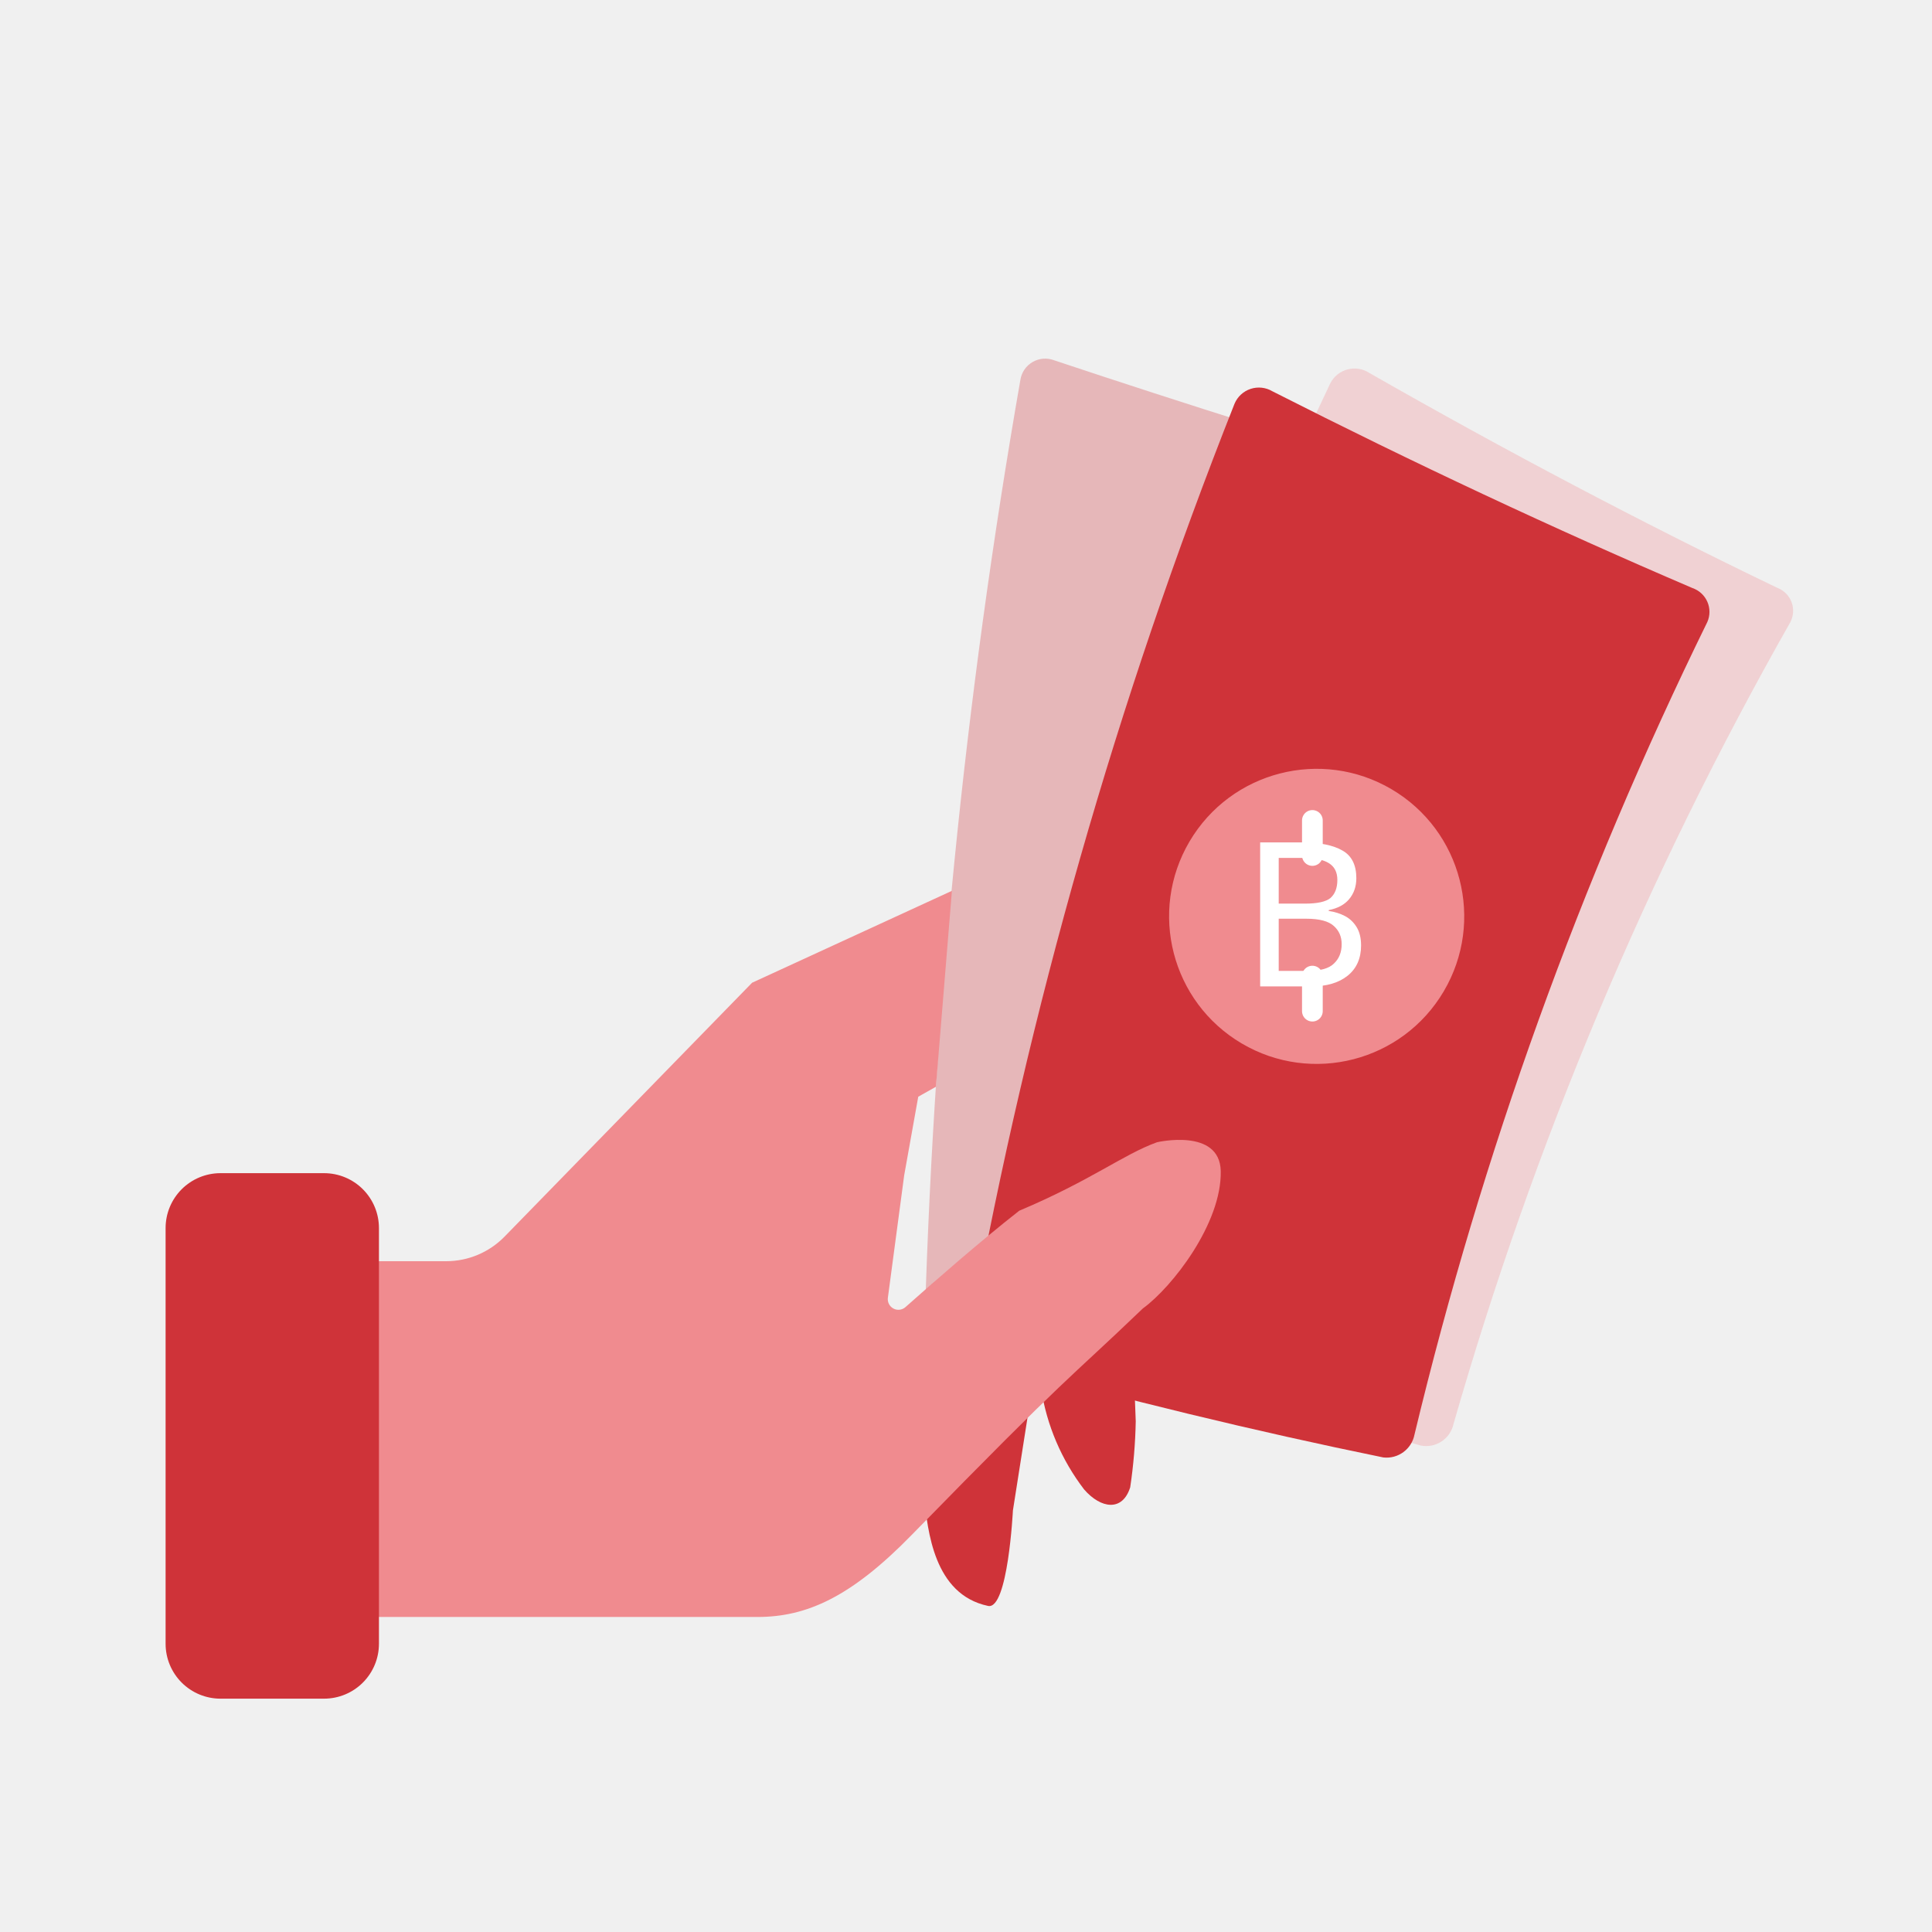
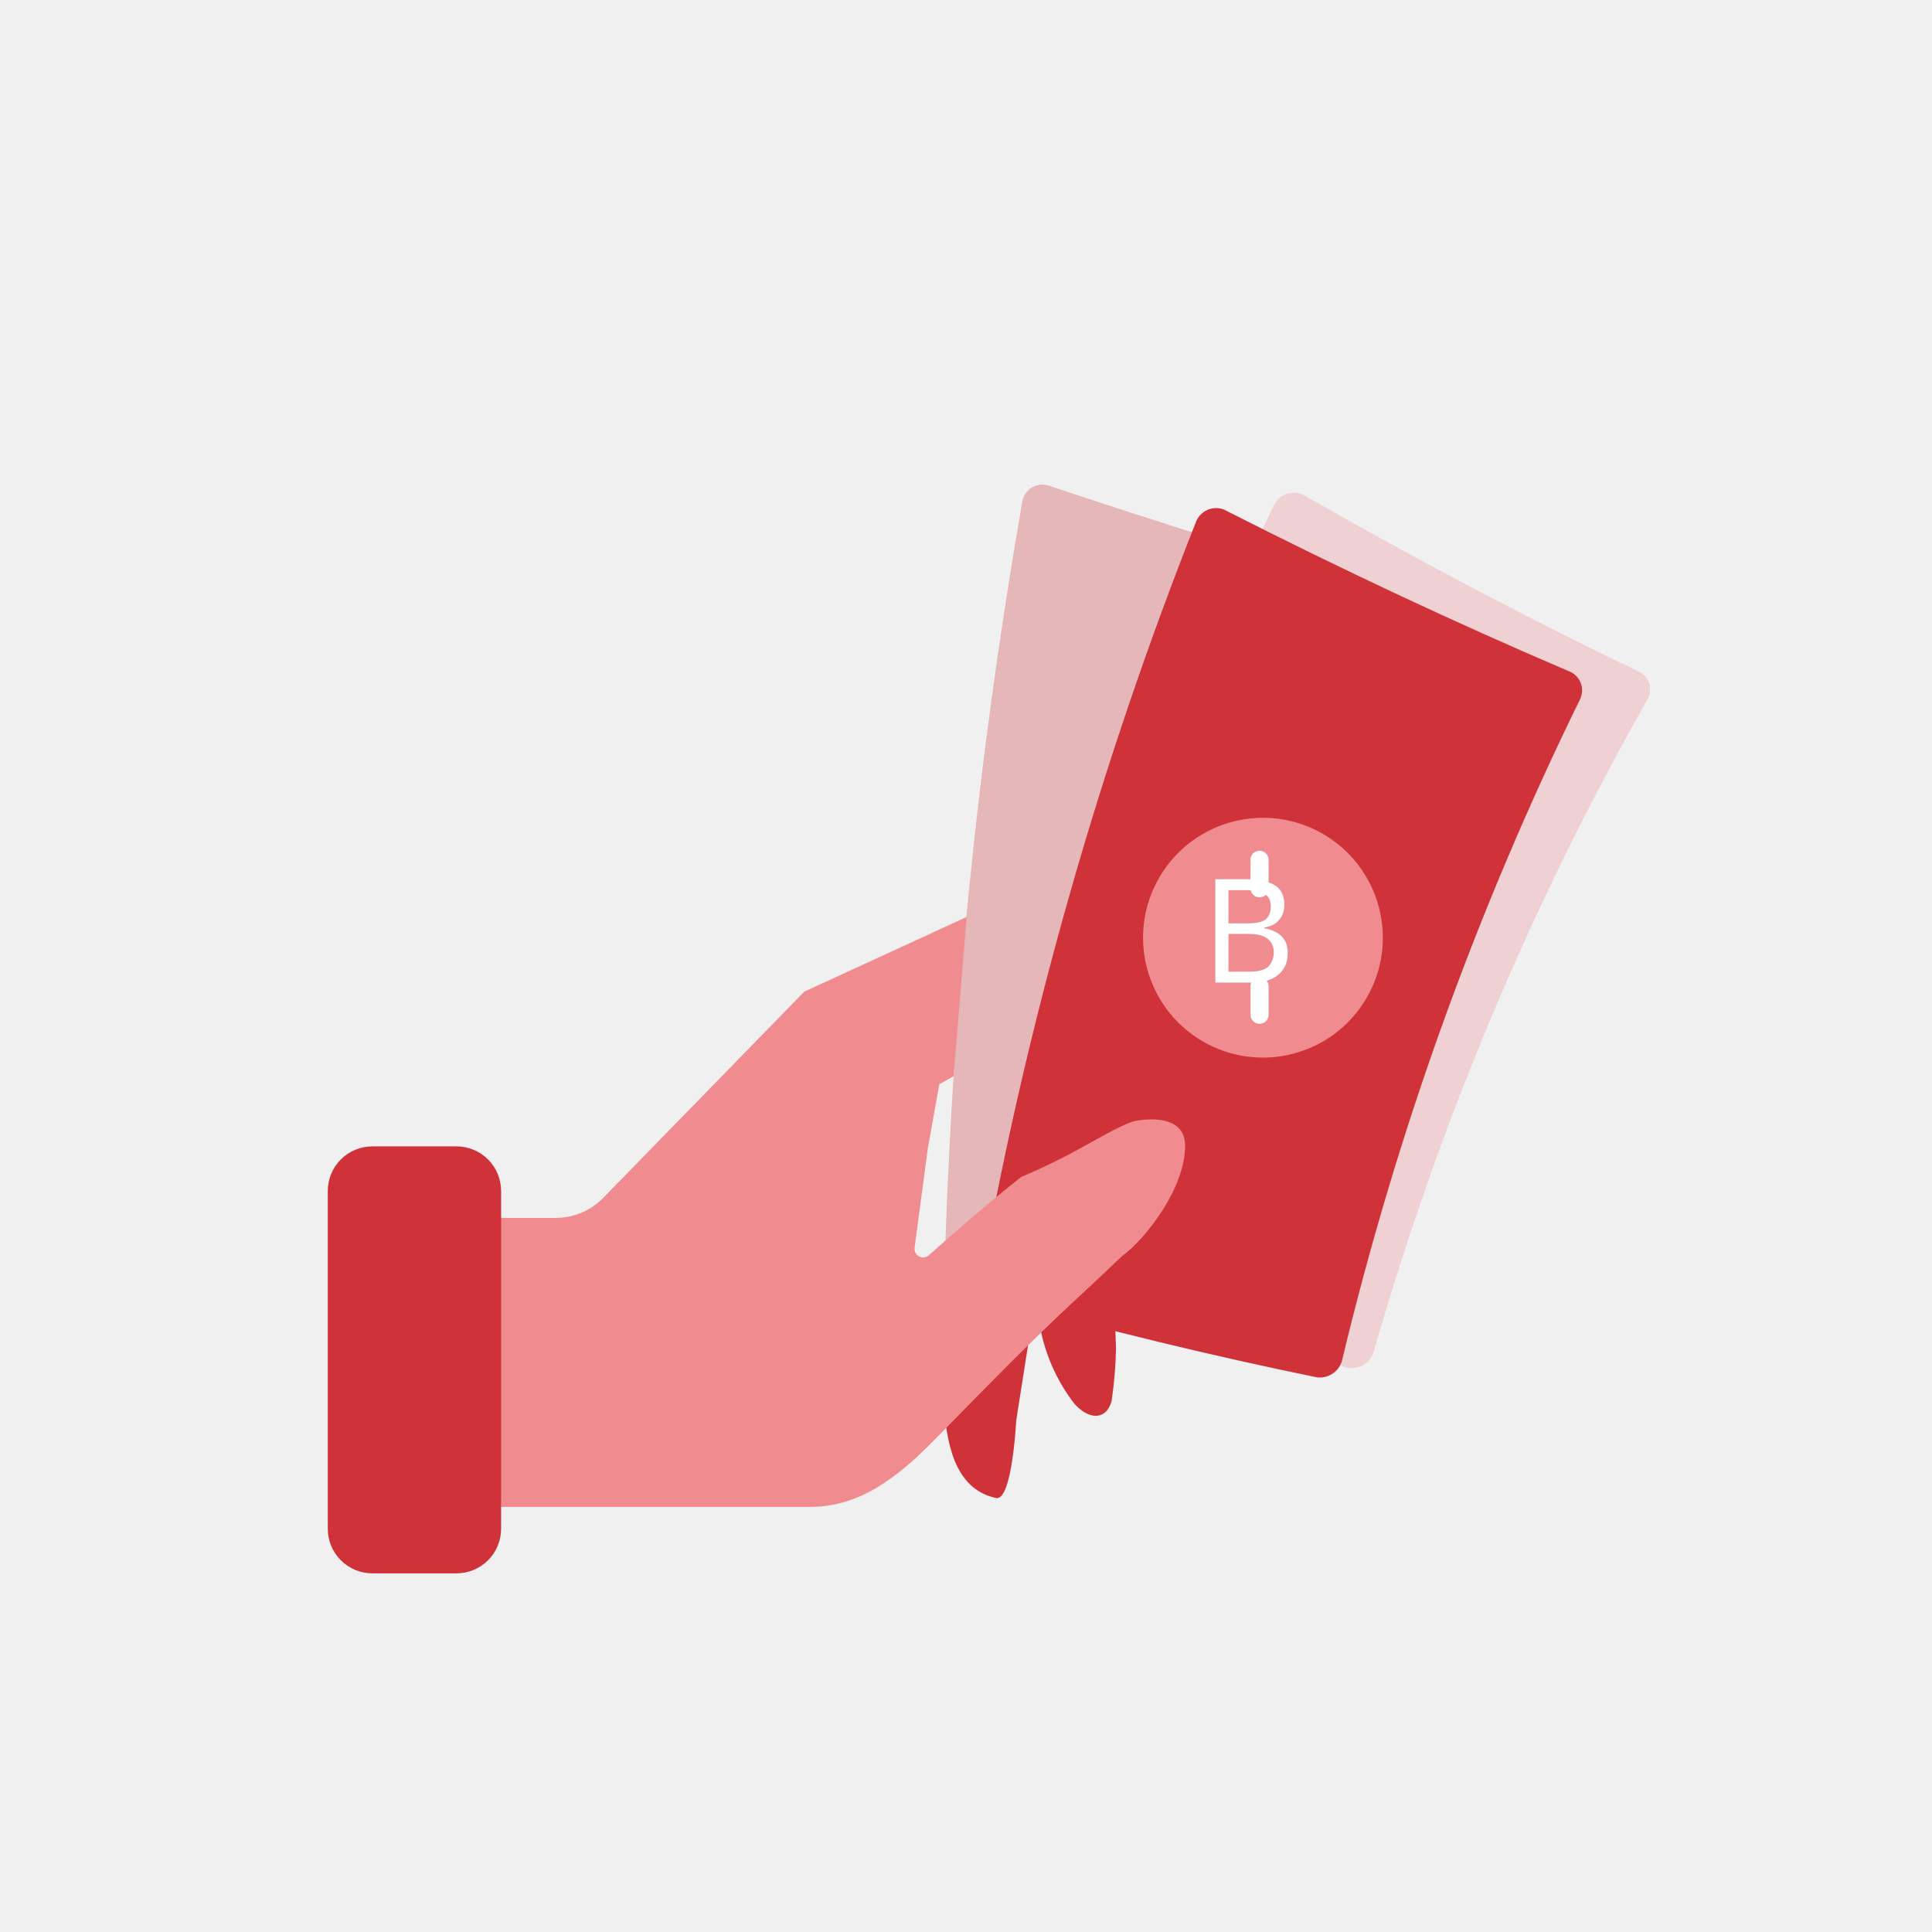
- <svg xmlns="http://www.w3.org/2000/svg" width="70" height="70" viewBox="0 0 70 70">
-   <g id="Symbol_330_1" data-name="Symbol 330 – 1" transform="translate(-2530 -738)">
-     <g id="Symbol_263_1" data-name="Symbol 263 – 1" transform="translate(182 210)">
-       <rect id="Rectangle_2470" data-name="Rectangle 2470" width="70" height="70" transform="translate(2348 528)" fill="none" />
-     </g>
-     <g id="Group_3649" data-name="Group 3649" transform="translate(2536 751.006)">
-       <g id="Group_3649-2" data-name="Group 3649" opacity="0.3">
-         <path id="Path_2299" data-name="Path 2299" d="M58.86,9.55A133.455,133.455,0,0,0,46.66,38.6a1.013,1.013,0,0,1-1.18.77q-6.855-1.935-13.99-4.54a1.242,1.242,0,0,1-.66-1.46A161.178,161.178,0,0,1,42.2.88.985.985,0,0,1,43.62.51q7.485,4.275,14.77,7.78A.89.89,0,0,1,58.86,9.55Z" fill="#f08b8f" />
+ <svg xmlns="http://www.w3.org/2000/svg" width="80" height="80" viewBox="0 0 80 80">
+   <g id="ico-personal-loans" transform="translate(-189 -92)">
+     <rect id="Rectangle_2" data-name="Rectangle 2" width="80" height="80" transform="translate(189 92)" fill="none" />
+     <g id="ico-personal-loans-2" data-name="ico-personal-loans" transform="translate(-2333 -638)">
+       <g id="Symbol_263_1" data-name="Symbol 263 – 1" transform="translate(2530 738)">
+         <rect id="Rectangle_2470" data-name="Rectangle 2470" width="65" height="65" transform="translate(0 0)" fill="none" />
      </g>
-       <path id="Path_2300" data-name="Path 2300" d="M34.85,30.61l.3,7.88a18.565,18.565,0,0,1-.2,2.39c-.28.89-1.06.78-1.67.08a8.014,8.014,0,0,1-1.56-3.66l-.64-5.44" fill="#cf3339" />
-       <path id="Path_2301" data-name="Path 2301" d="M32.52,30.14,30.7,41.72s-.18,3.61-.9,3.46c-1.98-.42-2.18-2.75-2.32-3.92a24.647,24.647,0,0,1-.23-3.29l.49-4.43" fill="#cf3339" />
-       <g id="Group_3650" data-name="Group 3650" opacity="0.3">
-         <path id="Path_2302" data-name="Path 2302" d="M47.33,5.75a186.424,186.424,0,0,0-5.14,29.89,1.122,1.122,0,0,1-1.01,1.03q-6.345.285-12.79.31a1.026,1.026,0,0,1-.91-1.14A238.907,238.907,0,0,1,30.97.76.909.909,0,0,1,32.2.05q7.2,2.4,14.32,4.51A1.052,1.052,0,0,1,47.33,5.75Z" fill="#cf3339" />
-       </g>
-       <path id="Path_2303" data-name="Path 2303" d="M31.3,30.47a3.433,3.433,0,0,1,2,4.42l-3.21-1.21Z" fill="#cf3339" />
-       <path id="Path_2304" data-name="Path 2304" d="M26.02,35.06a37.6,37.6,0,0,0,4.9-4.19c2.59-1.09,3.77-2.04,4.99-2.48" fill="#f08b8f" />
-       <g id="Group_3651" data-name="Group 3651">
-         <path id="Path_2305" data-name="Path 2305" d="M55.86,9.53A142.509,142.509,0,0,0,45.25,38.97a1.031,1.031,0,0,1-1.13.83q-6.96-1.425-14.2-3.44a1.188,1.188,0,0,1-.72-1.38A175.979,175.979,0,0,1,38.73,1.62a.957.957,0,0,1,1.37-.45Q47.81,5.085,55.32,8.3A.912.912,0,0,1,55.86,9.53Z" fill="#cf3339" />
-       </g>
-       <path id="Path_2306" data-name="Path 2306" d="M44.42,15.59a5.346,5.346,0,1,1-7.32,1.89A5.349,5.349,0,0,1,44.42,15.59Z" fill="#f08b8f" />
-       <g id="Group_3652" data-name="Group 3652">
-         <line id="Line_1680" data-name="Line 1680" y2="1.27" transform="translate(41.55 22.36)" fill="none" stroke="#fff" stroke-linecap="round" stroke-linejoin="round" stroke-miterlimit="10" stroke-width="0.75" />
-         <line id="Line_1681" data-name="Line 1681" y2="1.27" transform="translate(41.55 16.72)" fill="none" stroke="#fff" stroke-linecap="round" stroke-linejoin="round" stroke-miterlimit="10" stroke-width="0.75" />
-         <text id="B" transform="translate(38.955 22.734)" fill="#fff" font-size="7.318" font-family="GothamRounded-Medium, Gotham Rounded" font-weight="500">
-           <tspan x="0" y="0">B</tspan>
-         </text>
-       </g>
-       <path id="Path_2307" data-name="Path 2307" d="M21.45,45.58H7.72L7.63,32.69h2.54a2.96,2.96,0,0,0,2.11-.89l8.97-9.2,7.24-3.33-.58,7.1-.64.36-.51,2.85-.59,4.43a.385.385,0,0,0,.64.34c.98-.87,2.7-2.38,4.12-3.49,2.59-1.09,3.77-2.04,4.99-2.48,0,0,2.27-.53,2.31,1.04.04,1.9-1.76,4.21-2.82,4.98-2.86,2.74-2.49,2.18-8.4,8.23C24.84,44.85,23.23,45.58,21.45,45.58Z" fill="#f08b8f" />
-       <g id="Group_3653" data-name="Group 3653">
-         <path id="Path_2308" data-name="Path 2308" d="M5.74,48.54H1.99A1.989,1.989,0,0,1,0,46.55V31.49A1.989,1.989,0,0,1,1.99,29.5H5.74a1.989,1.989,0,0,1,1.99,1.99V46.55A1.989,1.989,0,0,1,5.74,48.54Z" fill="#cf3339" />
+       <g id="Group_3649" data-name="Group 3649" transform="translate(2535.572 750.065)">
+         <g id="Group_3649-2" data-name="Group 3649" transform="translate(28.584 0.333)" opacity="0.3">
+           <path id="Path_2299" data-name="Path 2299" d="M56.854,8.893A123.922,123.922,0,0,0,45.526,35.868a.941.941,0,0,1-1.1.715q-6.365-1.8-12.991-4.216a1.153,1.153,0,0,1-.613-1.356A149.666,149.666,0,0,1,41.384.842.915.915,0,0,1,42.7.5q6.95,3.97,13.715,7.224a.826.826,0,0,1,.436,1.17Z" transform="translate(-30.783 -0.346)" fill="#f08b8f" />
+         </g>
+         <path id="Path_2300" data-name="Path 2300" d="M34.581,30.61l.279,7.317a17.238,17.238,0,0,1-.186,2.219c-.26.826-.984.724-1.551.074a7.442,7.442,0,0,1-1.449-3.4l-.594-5.051" transform="translate(-2.22 -2.175)" fill="#cf3339" />
+         <path id="Path_2301" data-name="Path 2301" d="M32.144,30.14l-1.69,10.753s-.167,3.352-.836,3.213c-1.839-.39-2.024-2.554-2.154-3.64a22.886,22.886,0,0,1-.214-3.055l.455-4.114" transform="translate(-1.946 -2.141)" fill="#cf3339" />
+         <g id="Group_3650" data-name="Group 3650" transform="translate(25.511)" opacity="0.3">
+           <path id="Path_2302" data-name="Path 2302" d="M45.912,5.338a173.107,173.107,0,0,0-4.773,27.755,1.042,1.042,0,0,1-.938.956q-5.892.265-11.876.288a.953.953,0,0,1-.845-1.059A221.846,221.846,0,0,1,30.72.7.844.844,0,0,1,31.862.046q6.686,2.229,13.3,4.188a.977.977,0,0,1,.752,1.105Z" transform="translate(-27.473 0.013)" fill="#cf3339" />
+         </g>
+         <path id="Path_2303" data-name="Path 2303" d="M31.214,30.47a3.188,3.188,0,0,1,1.857,4.1L30.09,33.451Z" transform="translate(-2.149 -2.165)" fill="#cf3339" />
+         <path id="Path_2304" data-name="Path 2304" d="M26.02,34.584a34.915,34.915,0,0,0,4.55-3.891c2.405-1.012,3.5-1.894,4.634-2.3" transform="translate(-1.859 -2.016)" fill="#f08b8f" />
+         <g id="Group_3651" data-name="Group 3651" transform="translate(27.084 0.974)">
+           <path id="Path_2305" data-name="Path 2305" d="M53.953,8.923A132.329,132.329,0,0,0,44.1,36.26a.957.957,0,0,1-1.049.771q-6.463-1.323-13.186-3.194a1.1,1.1,0,0,1-.669-1.281A163.409,163.409,0,0,1,38.047,1.578a.889.889,0,0,1,1.272-.418Q46.478,4.8,53.452,7.781a.847.847,0,0,1,.5,1.142Z" transform="translate(-29.168 -1.036)" fill="#cf3339" />
+         </g>
+         <path id="Path_2306" data-name="Path 2306" d="M43.844,15.537a4.964,4.964,0,1,1-6.8,1.755A4.964,4.964,0,0,1,43.844,15.537Z" transform="translate(-2.597 -1.049)" fill="#f08b8f" />
+         <g id="Group_3652" data-name="Group 3652" transform="translate(36.173 14.622)">
+           <line id="Line_1680" data-name="Line 1680" y2="1.179" transform="translate(2.41 6.153)" fill="none" stroke="#fff" stroke-linecap="round" stroke-linejoin="round" stroke-miterlimit="10" stroke-width="0.75" />
+           <line id="Line_1681" data-name="Line 1681" y2="1.179" transform="translate(2.41 0.916)" fill="none" stroke="#fff" stroke-linecap="round" stroke-linejoin="round" stroke-miterlimit="10" stroke-width="0.75" />
+           <text id="B" transform="translate(0 6)" fill="#fff" font-size="6" font-family="GothamRounded-Medium, Gotham Rounded" font-weight="500">
+             <tspan x="0" y="0">B</tspan>
+           </text>
+         </g>
+         <path id="Path_2307" data-name="Path 2307" d="M20.463,43.7H7.714L7.63,31.731H9.989a2.749,2.749,0,0,0,1.959-.826l8.329-8.543L27,19.27l-.539,6.593-.594.334-.474,2.646-.548,4.114a.357.357,0,0,0,.594.316c.91-.808,2.507-2.21,3.826-3.241,2.405-1.012,3.5-1.894,4.634-2.3,0,0,2.108-.492,2.145.966.037,1.764-1.634,3.909-2.619,4.624-2.656,2.544-2.312,2.024-7.8,7.642C23.611,43.023,22.116,43.7,20.463,43.7Z" transform="translate(-0.545 -1.365)" fill="#f08b8f" />
+         <g id="Group_3653" data-name="Group 3653" transform="translate(0 27.404)">
+           <path id="Path_2308" data-name="Path 2308" d="M5.33,47.18H1.848A1.847,1.847,0,0,1,0,45.332V31.348A1.847,1.847,0,0,1,1.848,29.5H5.33a1.847,1.847,0,0,1,1.848,1.848V45.332A1.847,1.847,0,0,1,5.33,47.18Z" transform="translate(0 -29.5)" fill="#cf3339" />
+         </g>
      </g>
    </g>
  </g>
</svg>
